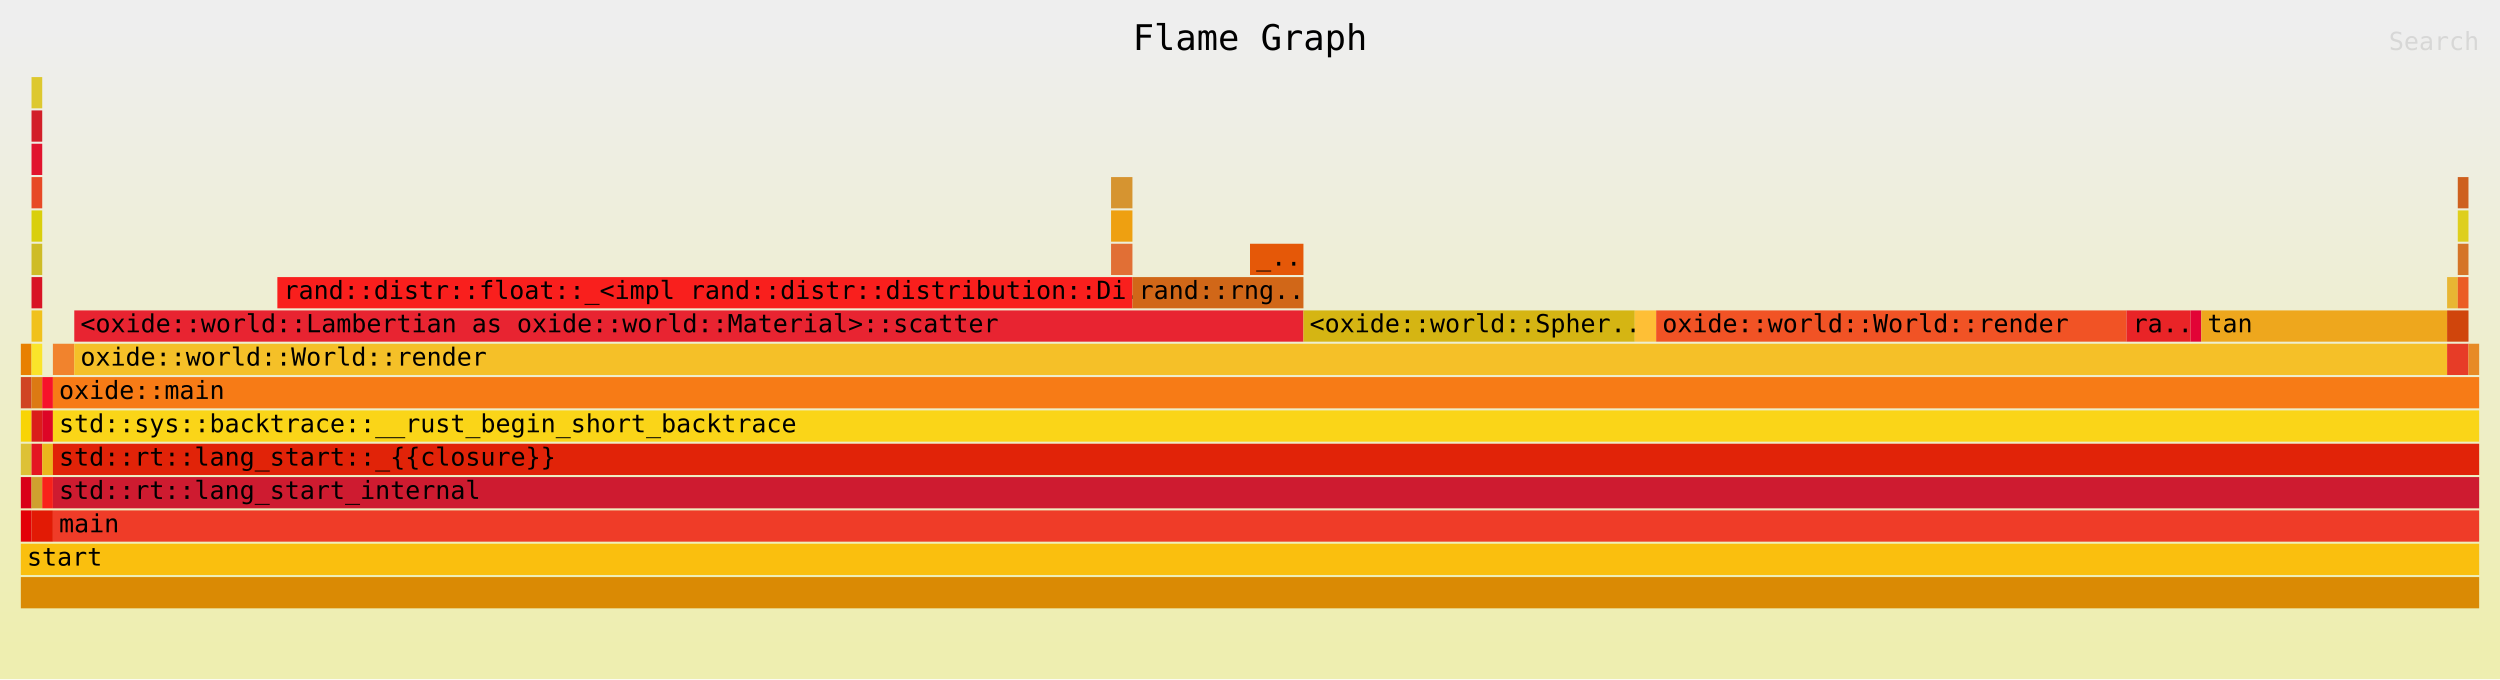
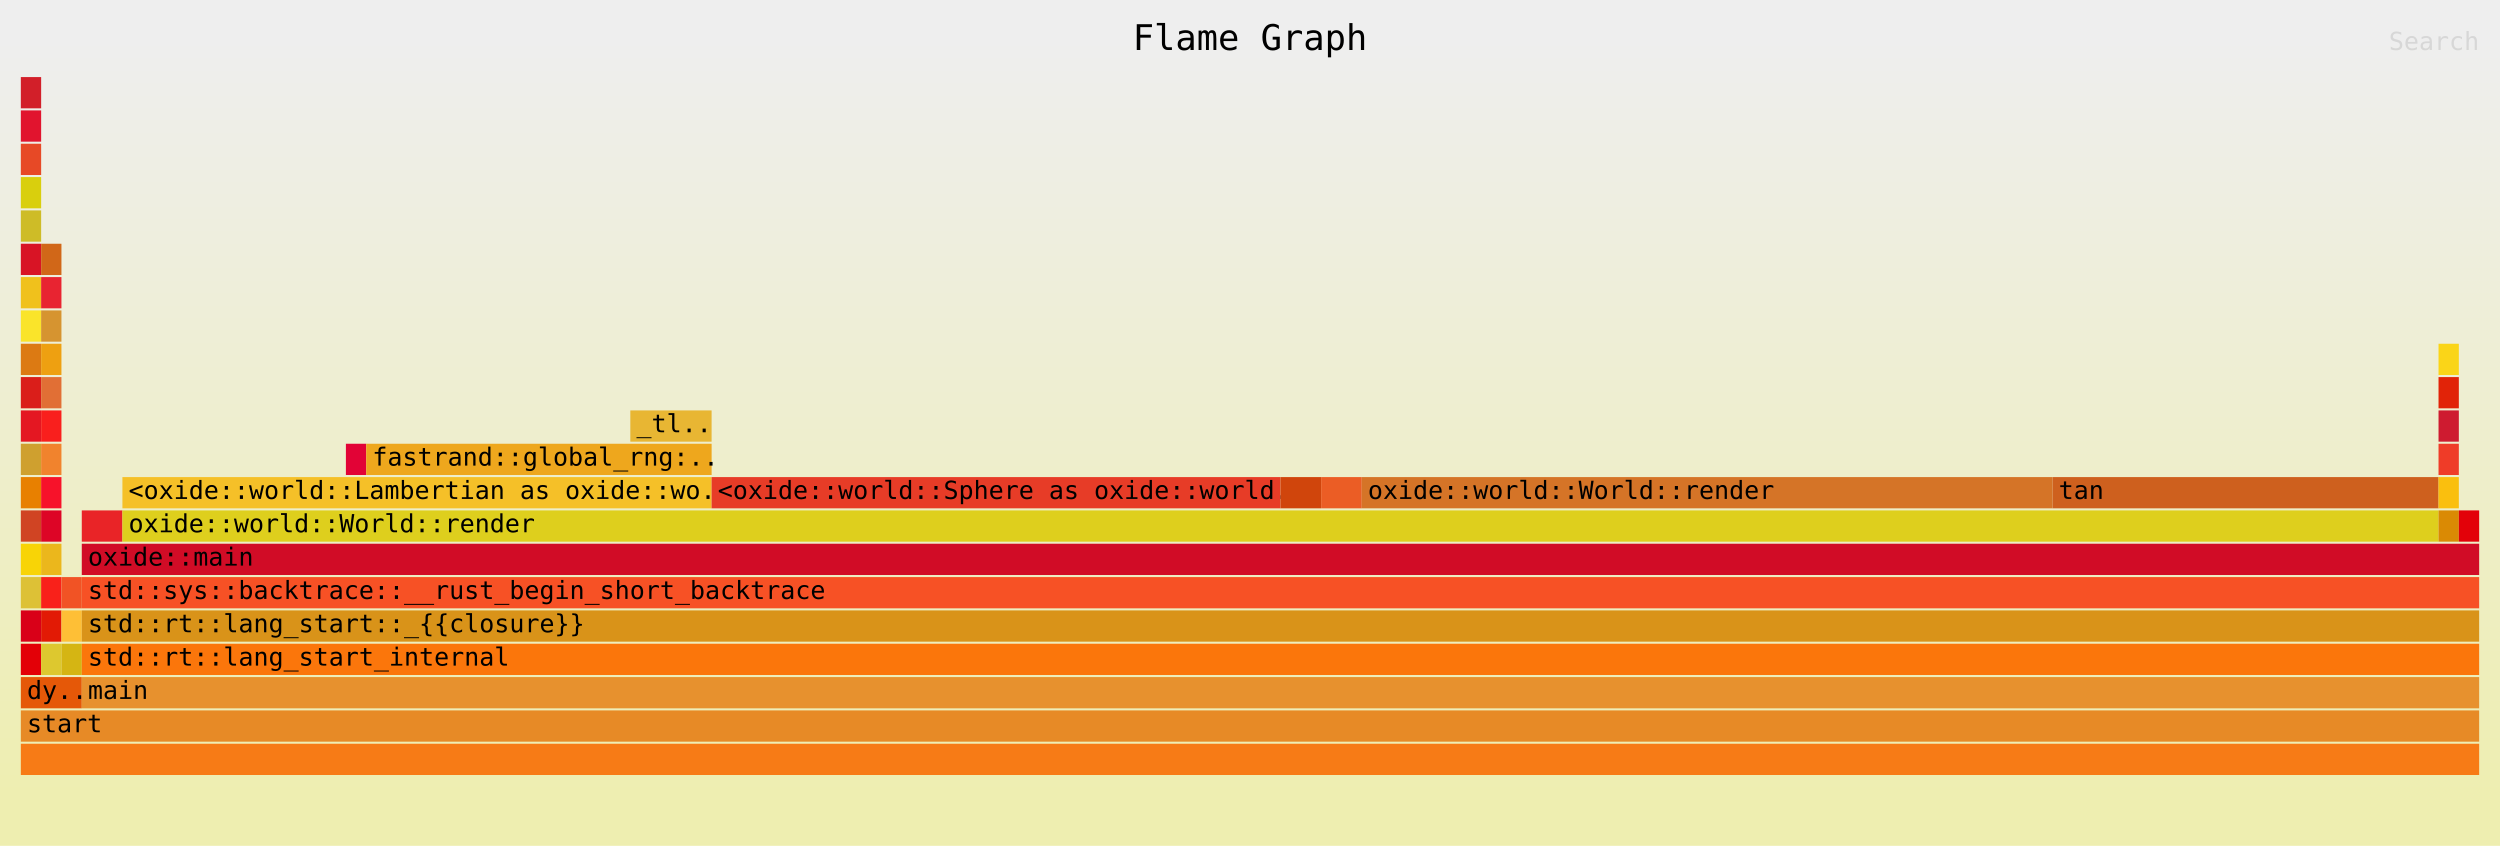
- <svg xmlns="http://www.w3.org/2000/svg" xmlns:ns1="http://github.com/jonhoo/inferno" version="1.1" width="1200" height="326" viewBox="0 0 1200 326">
+ <svg xmlns="http://www.w3.org/2000/svg" xmlns:ns1="http://github.com/jonhoo/inferno" version="1.1" width="1200" height="406" viewBox="0 0 1200 406">
  <defs>
    <linearGradient id="background" y1="0" y2="1" x1="0" x2="0">
      <stop stop-color="#eeeeee" offset="5%" />
      <stop stop-color="#eeeeb0" offset="95%" />
    </linearGradient>
  </defs>
  <style type="text/css">
text { font-family:monospace; font-size:12px }
#title { text-anchor:middle; font-size:17px; }
#matched { text-anchor:end; }
#search { text-anchor:end; opacity:0.1; cursor:pointer; }
#search:hover, #search.show { opacity:1; }
#subtitle { text-anchor:middle; font-color:rgb(160,160,160); }
#unzoom { cursor:pointer; }
#frames &gt; *:hover { stroke:black; stroke-width:0.5; cursor:pointer; }
.hide { display:none; }
.parent { opacity:0.5; }
</style>
-   <rect x="0" y="0" width="100%" height="326" fill="url(#background)" />
+   <rect x="0" y="0" width="100%" height="406" fill="url(#background)" />
  <text id="title" fill="rgb(0,0,0)" x="50%" y="24.00">Flame Graph</text>
-   <text id="details" fill="rgb(0,0,0)" x="10" y="309.00"> </text>
+   <text id="details" fill="rgb(0,0,0)" x="10" y="389.00"> </text>
  <text id="unzoom" class="hide" fill="rgb(0,0,0)" x="10" y="24.00">Reset Zoom</text>
  <text id="search" fill="rgb(0,0,0)" x="1190" y="24.00">Search</text>
-   <text id="matched" fill="rgb(0,0,0)" x="1190" y="309.00"> </text>
-   <svg id="frames" x="10" width="1180" total_samples="230">
-     <g>
-       <rect x="0%" y="245" width="0.435%" height="15" fill="rgb(227,0,7)" ns1:x="0" ns1:w="1" />
+   <text id="matched" fill="rgb(0,0,0)" x="1190" y="389.00"> </text>
+   <svg id="frames" x="10" width="1180" total_samples="121">
+     <g>
+       <rect x="0%" y="309" width="0.826%" height="15" fill="rgb(227,0,7)" ns1:x="0" ns1:w="1" />
+       <text x="0.25%" y="319.50" />
+     </g>
+     <g>
+       <rect x="0%" y="293" width="0.826%" height="15" fill="rgb(217,0,24)" ns1:x="0" ns1:w="1" />
+       <text x="0.25%" y="303.50" />
+     </g>
+     <g>
+       <rect x="0%" y="277" width="0.826%" height="15" fill="rgb(221,193,54)" ns1:x="0" ns1:w="1" />
+       <text x="0.25%" y="287.50" />
+     </g>
+     <g>
+       <rect x="0%" y="261" width="0.826%" height="15" fill="rgb(248,212,6)" ns1:x="0" ns1:w="1" />
+       <text x="0.25%" y="271.50" />
+     </g>
+     <g>
+       <rect x="0%" y="245" width="0.826%" height="15" fill="rgb(208,68,35)" ns1:x="0" ns1:w="1" />
      <text x="0.25%" y="255.50" />
    </g>
    <g>
-       <rect x="0%" y="229" width="0.435%" height="15" fill="rgb(217,0,24)" ns1:x="0" ns1:w="1" />
+       <rect x="0%" y="229" width="0.826%" height="15" fill="rgb(232,128,0)" ns1:x="0" ns1:w="1" />
      <text x="0.25%" y="239.50" />
    </g>
    <g>
-       <rect x="0%" y="213" width="0.435%" height="15" fill="rgb(221,193,54)" ns1:x="0" ns1:w="1" />
+       <rect x="0%" y="213" width="0.826%" height="15" fill="rgb(207,160,47)" ns1:x="0" ns1:w="1" />
      <text x="0.25%" y="223.50" />
    </g>
    <g>
-       <rect x="0%" y="197" width="0.435%" height="15" fill="rgb(248,212,6)" ns1:x="0" ns1:w="1" />
+       <rect x="0%" y="197" width="0.826%" height="15" fill="rgb(228,23,34)" ns1:x="0" ns1:w="1" />
      <text x="0.25%" y="207.50" />
    </g>
    <g>
-       <rect x="0%" y="181" width="0.435%" height="15" fill="rgb(208,68,35)" ns1:x="0" ns1:w="1" />
+       <rect x="0%" y="181" width="0.826%" height="15" fill="rgb(218,30,26)" ns1:x="0" ns1:w="1" />
      <text x="0.25%" y="191.50" />
    </g>
    <g>
-       <rect x="0%" y="165" width="0.435%" height="15" fill="rgb(232,128,0)" ns1:x="0" ns1:w="1" />
+       <rect x="0%" y="165" width="0.826%" height="15" fill="rgb(220,122,19)" ns1:x="0" ns1:w="1" />
      <text x="0.25%" y="175.50" />
    </g>
    <g>
-       <rect x="0.435%" y="229" width="0.435%" height="15" fill="rgb(207,160,47)" ns1:x="1" ns1:w="1" />
-       <text x="0.685%" y="239.50" />
-     </g>
-     <g>
-       <rect x="0.435%" y="213" width="0.435%" height="15" fill="rgb(228,23,34)" ns1:x="1" ns1:w="1" />
-       <text x="0.685%" y="223.50" />
-     </g>
-     <g>
-       <rect x="0.435%" y="197" width="0.435%" height="15" fill="rgb(218,30,26)" ns1:x="1" ns1:w="1" />
-       <text x="0.685%" y="207.50" />
-     </g>
-     <g>
-       <rect x="0.435%" y="181" width="0.435%" height="15" fill="rgb(220,122,19)" ns1:x="1" ns1:w="1" />
-       <text x="0.685%" y="191.50" />
-     </g>
-     <g>
-       <rect x="0.435%" y="165" width="0.435%" height="15" fill="rgb(250,228,42)" ns1:x="1" ns1:w="1" />
-       <text x="0.685%" y="175.50" />
-     </g>
-     <g>
-       <rect x="0.435%" y="149" width="0.435%" height="15" fill="rgb(240,193,28)" ns1:x="1" ns1:w="1" />
-       <text x="0.685%" y="159.50" />
-     </g>
-     <g>
-       <rect x="0.435%" y="133" width="0.435%" height="15" fill="rgb(216,20,37)" ns1:x="1" ns1:w="1" />
-       <text x="0.685%" y="143.50" />
-     </g>
-     <g>
-       <rect x="0.435%" y="117" width="0.435%" height="15" fill="rgb(206,188,39)" ns1:x="1" ns1:w="1" />
-       <text x="0.685%" y="127.50" />
-     </g>
-     <g>
-       <rect x="0.435%" y="101" width="0.435%" height="15" fill="rgb(217,207,13)" ns1:x="1" ns1:w="1" />
-       <text x="0.685%" y="111.50" />
-     </g>
-     <g>
-       <rect x="0.435%" y="85" width="0.435%" height="15" fill="rgb(231,73,38)" ns1:x="1" ns1:w="1" />
-       <text x="0.685%" y="95.50" />
-     </g>
-     <g>
-       <rect x="0.435%" y="69" width="0.435%" height="15" fill="rgb(225,20,46)" ns1:x="1" ns1:w="1" />
-       <text x="0.685%" y="79.50" />
-     </g>
-     <g>
-       <rect x="0.435%" y="53" width="0.435%" height="15" fill="rgb(210,31,41)" ns1:x="1" ns1:w="1" />
-       <text x="0.685%" y="63.50" />
-     </g>
-     <g>
-       <rect x="0.435%" y="37" width="0.435%" height="15" fill="rgb(221,200,47)" ns1:x="1" ns1:w="1" />
-       <text x="0.685%" y="47.50" />
-     </g>
-     <g>
-       <rect x="0.435%" y="245" width="0.87%" height="15" fill="rgb(226,26,5)" ns1:x="1" ns1:w="2" />
-       <text x="0.685%" y="255.50" />
-     </g>
-     <g>
-       <rect x="0.87%" y="229" width="0.435%" height="15" fill="rgb(249,33,26)" ns1:x="2" ns1:w="1" />
-       <text x="1.12%" y="239.50" />
-     </g>
-     <g>
-       <rect x="0.87%" y="213" width="0.435%" height="15" fill="rgb(235,183,28)" ns1:x="2" ns1:w="1" />
-       <text x="1.12%" y="223.50" />
-     </g>
-     <g>
-       <rect x="0.87%" y="197" width="0.435%" height="15" fill="rgb(221,5,38)" ns1:x="2" ns1:w="1" />
-       <text x="1.12%" y="207.50" />
-     </g>
-     <g>
-       <rect x="0.87%" y="181" width="0.435%" height="15" fill="rgb(247,18,42)" ns1:x="2" ns1:w="1" />
-       <text x="1.12%" y="191.50" />
-     </g>
-     <g>
-       <rect x="1.304%" y="165" width="0.87%" height="15" fill="rgb(241,131,45)" ns1:x="3" ns1:w="2" />
-       <text x="1.554%" y="175.50" />
-     </g>
-     <g>
-       <rect x="10.435%" y="133" width="34.783%" height="15" fill="rgb(249,31,29)" ns1:x="24" ns1:w="80" />
-       <text x="10.685%" y="143.50">rand::distr::float::_&lt;impl rand::distr::distribution::Di..</text>
-     </g>
-     <g>
-       <rect x="44.348%" y="117" width="0.87%" height="15" fill="rgb(225,111,53)" ns1:x="102" ns1:w="2" />
-       <text x="44.598%" y="127.50" />
-     </g>
-     <g>
-       <rect x="44.348%" y="101" width="0.87%" height="15" fill="rgb(238,160,17)" ns1:x="102" ns1:w="2" />
-       <text x="44.598%" y="111.50" />
-     </g>
-     <g>
-       <rect x="44.348%" y="85" width="0.87%" height="15" fill="rgb(214,148,48)" ns1:x="102" ns1:w="2" />
-       <text x="44.598%" y="95.50" />
-     </g>
-     <g>
-       <rect x="2.174%" y="149" width="50%" height="15" fill="rgb(232,36,49)" ns1:x="5" ns1:w="115" />
-       <text x="2.424%" y="159.50">&lt;oxide::world::Lambertian as oxide::world::Material&gt;::scatter</text>
-     </g>
-     <g>
-       <rect x="45.217%" y="133" width="6.957%" height="15" fill="rgb(209,103,24)" ns1:x="104" ns1:w="16" />
-       <text x="45.467%" y="143.50">rand::rng..</text>
-     </g>
-     <g>
-       <rect x="50%" y="117" width="2.174%" height="15" fill="rgb(229,88,8)" ns1:x="115" ns1:w="5" />
-       <text x="50.25%" y="127.50">_..</text>
-     </g>
-     <g>
-       <rect x="52.174%" y="149" width="13.478%" height="15" fill="rgb(213,181,19)" ns1:x="120" ns1:w="31" />
-       <text x="52.424%" y="159.50">&lt;oxide::world::Spher..</text>
-     </g>
-     <g>
-       <rect x="65.652%" y="149" width="0.87%" height="15" fill="rgb(254,191,54)" ns1:x="151" ns1:w="2" />
-       <text x="65.902%" y="159.50" />
-     </g>
-     <g>
-       <rect x="66.522%" y="149" width="19.13%" height="15" fill="rgb(241,83,37)" ns1:x="153" ns1:w="44" />
-       <text x="66.772%" y="159.50">oxide::world::World::render</text>
-     </g>
-     <g>
-       <rect x="85.652%" y="149" width="2.609%" height="15" fill="rgb(233,36,39)" ns1:x="197" ns1:w="6" />
-       <text x="85.902%" y="159.50">ra..</text>
-     </g>
-     <g>
-       <rect x="88.261%" y="149" width="0.435%" height="15" fill="rgb(226,3,54)" ns1:x="203" ns1:w="1" />
-       <text x="88.511%" y="159.50" />
-     </g>
-     <g>
-       <rect x="2.174%" y="165" width="96.522%" height="15" fill="rgb(245,192,40)" ns1:x="5" ns1:w="222" />
-       <text x="2.424%" y="175.50">oxide::world::World::render</text>
-     </g>
-     <g>
-       <rect x="88.696%" y="149" width="10%" height="15" fill="rgb(238,167,29)" ns1:x="204" ns1:w="23" />
-       <text x="88.946%" y="159.50">tan</text>
-     </g>
-     <g>
-       <rect x="98.696%" y="133" width="0.435%" height="15" fill="rgb(232,182,51)" ns1:x="227" ns1:w="1" />
-       <text x="98.946%" y="143.50" />
-     </g>
-     <g>
-       <rect x="98.696%" y="165" width="0.87%" height="15" fill="rgb(231,60,39)" ns1:x="227" ns1:w="2" />
-       <text x="98.946%" y="175.50" />
-     </g>
-     <g>
-       <rect x="98.696%" y="149" width="0.87%" height="15" fill="rgb(208,69,12)" ns1:x="227" ns1:w="2" />
-       <text x="98.946%" y="159.50" />
-     </g>
-     <g>
-       <rect x="99.13%" y="133" width="0.435%" height="15" fill="rgb(235,93,37)" ns1:x="228" ns1:w="1" />
-       <text x="99.38%" y="143.50" />
-     </g>
-     <g>
-       <rect x="99.13%" y="117" width="0.435%" height="15" fill="rgb(213,116,39)" ns1:x="228" ns1:w="1" />
-       <text x="99.38%" y="127.50" />
-     </g>
-     <g>
-       <rect x="99.13%" y="101" width="0.435%" height="15" fill="rgb(222,207,29)" ns1:x="228" ns1:w="1" />
-       <text x="99.38%" y="111.50" />
-     </g>
-     <g>
-       <rect x="99.13%" y="85" width="0.435%" height="15" fill="rgb(206,96,30)" ns1:x="228" ns1:w="1" />
-       <text x="99.38%" y="95.50" />
-     </g>
-     <g>
-       <rect x="0%" y="277" width="100%" height="15" fill="rgb(218,138,4)" ns1:x="0" ns1:w="230" />
-       <text x="0.25%" y="287.50" />
-     </g>
-     <g>
-       <rect x="0%" y="261" width="100%" height="15" fill="rgb(250,191,14)" ns1:x="0" ns1:w="230" />
-       <text x="0.25%" y="271.50">start</text>
-     </g>
-     <g>
-       <rect x="1.304%" y="245" width="98.696%" height="15" fill="rgb(239,60,40)" ns1:x="3" ns1:w="227" />
-       <text x="1.554%" y="255.50">main</text>
-     </g>
-     <g>
-       <rect x="1.304%" y="229" width="98.696%" height="15" fill="rgb(206,27,48)" ns1:x="3" ns1:w="227" />
-       <text x="1.554%" y="239.50">std::rt::lang_start_internal</text>
-     </g>
-     <g>
-       <rect x="1.304%" y="213" width="98.696%" height="15" fill="rgb(225,35,8)" ns1:x="3" ns1:w="227" />
-       <text x="1.554%" y="223.50">std::rt::lang_start::_{{closure}}</text>
-     </g>
-     <g>
-       <rect x="1.304%" y="197" width="98.696%" height="15" fill="rgb(250,213,24)" ns1:x="3" ns1:w="227" />
-       <text x="1.554%" y="207.50">std::sys::backtrace::__rust_begin_short_backtrace</text>
-     </g>
-     <g>
-       <rect x="1.304%" y="181" width="98.696%" height="15" fill="rgb(247,123,22)" ns1:x="3" ns1:w="227" />
-       <text x="1.554%" y="191.50">oxide::main</text>
-     </g>
-     <g>
-       <rect x="99.565%" y="165" width="0.435%" height="15" fill="rgb(231,138,38)" ns1:x="229" ns1:w="1" />
-       <text x="99.815%" y="175.50" />
+       <rect x="0%" y="149" width="0.826%" height="15" fill="rgb(250,228,42)" ns1:x="0" ns1:w="1" />
+       <text x="0.25%" y="159.50" />
+     </g>
+     <g>
+       <rect x="0%" y="133" width="0.826%" height="15" fill="rgb(240,193,28)" ns1:x="0" ns1:w="1" />
+       <text x="0.25%" y="143.50" />
+     </g>
+     <g>
+       <rect x="0%" y="117" width="0.826%" height="15" fill="rgb(216,20,37)" ns1:x="0" ns1:w="1" />
+       <text x="0.25%" y="127.50" />
+     </g>
+     <g>
+       <rect x="0%" y="101" width="0.826%" height="15" fill="rgb(206,188,39)" ns1:x="0" ns1:w="1" />
+       <text x="0.25%" y="111.50" />
+     </g>
+     <g>
+       <rect x="0%" y="85" width="0.826%" height="15" fill="rgb(217,207,13)" ns1:x="0" ns1:w="1" />
+       <text x="0.25%" y="95.50" />
+     </g>
+     <g>
+       <rect x="0%" y="69" width="0.826%" height="15" fill="rgb(231,73,38)" ns1:x="0" ns1:w="1" />
+       <text x="0.25%" y="79.50" />
+     </g>
+     <g>
+       <rect x="0%" y="53" width="0.826%" height="15" fill="rgb(225,20,46)" ns1:x="0" ns1:w="1" />
+       <text x="0.25%" y="63.50" />
+     </g>
+     <g>
+       <rect x="0%" y="37" width="0.826%" height="15" fill="rgb(210,31,41)" ns1:x="0" ns1:w="1" />
+       <text x="0.25%" y="47.50" />
+     </g>
+     <g>
+       <rect x="0.826%" y="309" width="0.826%" height="15" fill="rgb(221,200,47)" ns1:x="1" ns1:w="1" />
+       <text x="1.076%" y="319.50" />
+     </g>
+     <g>
+       <rect x="0.826%" y="293" width="0.826%" height="15" fill="rgb(226,26,5)" ns1:x="1" ns1:w="1" />
+       <text x="1.076%" y="303.50" />
+     </g>
+     <g>
+       <rect x="0.826%" y="277" width="0.826%" height="15" fill="rgb(249,33,26)" ns1:x="1" ns1:w="1" />
+       <text x="1.076%" y="287.50" />
+     </g>
+     <g>
+       <rect x="0.826%" y="261" width="0.826%" height="15" fill="rgb(235,183,28)" ns1:x="1" ns1:w="1" />
+       <text x="1.076%" y="271.50" />
+     </g>
+     <g>
+       <rect x="0.826%" y="245" width="0.826%" height="15" fill="rgb(221,5,38)" ns1:x="1" ns1:w="1" />
+       <text x="1.076%" y="255.50" />
+     </g>
+     <g>
+       <rect x="0.826%" y="229" width="0.826%" height="15" fill="rgb(247,18,42)" ns1:x="1" ns1:w="1" />
+       <text x="1.076%" y="239.50" />
+     </g>
+     <g>
+       <rect x="0.826%" y="213" width="0.826%" height="15" fill="rgb(241,131,45)" ns1:x="1" ns1:w="1" />
+       <text x="1.076%" y="223.50" />
+     </g>
+     <g>
+       <rect x="0.826%" y="197" width="0.826%" height="15" fill="rgb(249,31,29)" ns1:x="1" ns1:w="1" />
+       <text x="1.076%" y="207.50" />
+     </g>
+     <g>
+       <rect x="0.826%" y="181" width="0.826%" height="15" fill="rgb(225,111,53)" ns1:x="1" ns1:w="1" />
+       <text x="1.076%" y="191.50" />
+     </g>
+     <g>
+       <rect x="0.826%" y="165" width="0.826%" height="15" fill="rgb(238,160,17)" ns1:x="1" ns1:w="1" />
+       <text x="1.076%" y="175.50" />
+     </g>
+     <g>
+       <rect x="0.826%" y="149" width="0.826%" height="15" fill="rgb(214,148,48)" ns1:x="1" ns1:w="1" />
+       <text x="1.076%" y="159.50" />
+     </g>
+     <g>
+       <rect x="0.826%" y="133" width="0.826%" height="15" fill="rgb(232,36,49)" ns1:x="1" ns1:w="1" />
+       <text x="1.076%" y="143.50" />
+     </g>
+     <g>
+       <rect x="0.826%" y="117" width="0.826%" height="15" fill="rgb(209,103,24)" ns1:x="1" ns1:w="1" />
+       <text x="1.076%" y="127.50" />
+     </g>
+     <g>
+       <rect x="0%" y="325" width="2.479%" height="15" fill="rgb(229,88,8)" ns1:x="0" ns1:w="3" />
+       <text x="0.25%" y="335.50">dy..</text>
+     </g>
+     <g>
+       <rect x="1.653%" y="309" width="0.826%" height="15" fill="rgb(213,181,19)" ns1:x="2" ns1:w="1" />
+       <text x="1.903%" y="319.50" />
+     </g>
+     <g>
+       <rect x="1.653%" y="293" width="0.826%" height="15" fill="rgb(254,191,54)" ns1:x="2" ns1:w="1" />
+       <text x="1.903%" y="303.50" />
+     </g>
+     <g>
+       <rect x="1.653%" y="277" width="0.826%" height="15" fill="rgb(241,83,37)" ns1:x="2" ns1:w="1" />
+       <text x="1.903%" y="287.50" />
+     </g>
+     <g>
+       <rect x="2.479%" y="245" width="1.653%" height="15" fill="rgb(233,36,39)" ns1:x="3" ns1:w="2" />
+       <text x="2.729%" y="255.50" />
+     </g>
+     <g>
+       <rect x="13.223%" y="213" width="0.826%" height="15" fill="rgb(226,3,54)" ns1:x="16" ns1:w="1" />
+       <text x="13.473%" y="223.50" />
+     </g>
+     <g>
+       <rect x="4.132%" y="229" width="23.967%" height="15" fill="rgb(245,192,40)" ns1:x="5" ns1:w="29" />
+       <text x="4.382%" y="239.50">&lt;oxide::world::Lambertian as oxide::wo..</text>
+     </g>
+     <g>
+       <rect x="14.05%" y="213" width="14.05%" height="15" fill="rgb(238,167,29)" ns1:x="17" ns1:w="17" />
+       <text x="14.3%" y="223.50">fastrand::global_rng:..</text>
+     </g>
+     <g>
+       <rect x="24.793%" y="197" width="3.306%" height="15" fill="rgb(232,182,51)" ns1:x="30" ns1:w="4" />
+       <text x="25.043%" y="207.50">_tl..</text>
+     </g>
+     <g>
+       <rect x="28.099%" y="229" width="23.14%" height="15" fill="rgb(231,60,39)" ns1:x="34" ns1:w="28" />
+       <text x="28.349%" y="239.50">&lt;oxide::world::Sphere as oxide::world..</text>
+     </g>
+     <g>
+       <rect x="51.24%" y="229" width="1.653%" height="15" fill="rgb(208,69,12)" ns1:x="62" ns1:w="2" />
+       <text x="51.49%" y="239.50" />
+     </g>
+     <g>
+       <rect x="52.893%" y="229" width="1.653%" height="15" fill="rgb(235,93,37)" ns1:x="64" ns1:w="2" />
+       <text x="53.143%" y="239.50" />
+     </g>
+     <g>
+       <rect x="54.545%" y="229" width="28.099%" height="15" fill="rgb(213,116,39)" ns1:x="66" ns1:w="34" />
+       <text x="54.795%" y="239.50">oxide::world::World::render</text>
+     </g>
+     <g>
+       <rect x="4.132%" y="245" width="94.215%" height="15" fill="rgb(222,207,29)" ns1:x="5" ns1:w="114" />
+       <text x="4.382%" y="255.50">oxide::world::World::render</text>
+     </g>
+     <g>
+       <rect x="82.645%" y="229" width="15.703%" height="15" fill="rgb(206,96,30)" ns1:x="100" ns1:w="19" />
+       <text x="82.895%" y="239.50">tan</text>
+     </g>
+     <g>
+       <rect x="98.347%" y="245" width="0.826%" height="15" fill="rgb(218,138,4)" ns1:x="119" ns1:w="1" />
+       <text x="98.597%" y="255.50" />
+     </g>
+     <g>
+       <rect x="98.347%" y="229" width="0.826%" height="15" fill="rgb(250,191,14)" ns1:x="119" ns1:w="1" />
+       <text x="98.597%" y="239.50" />
+     </g>
+     <g>
+       <rect x="98.347%" y="213" width="0.826%" height="15" fill="rgb(239,60,40)" ns1:x="119" ns1:w="1" />
+       <text x="98.597%" y="223.50" />
+     </g>
+     <g>
+       <rect x="98.347%" y="197" width="0.826%" height="15" fill="rgb(206,27,48)" ns1:x="119" ns1:w="1" />
+       <text x="98.597%" y="207.50" />
+     </g>
+     <g>
+       <rect x="98.347%" y="181" width="0.826%" height="15" fill="rgb(225,35,8)" ns1:x="119" ns1:w="1" />
+       <text x="98.597%" y="191.50" />
+     </g>
+     <g>
+       <rect x="98.347%" y="165" width="0.826%" height="15" fill="rgb(250,213,24)" ns1:x="119" ns1:w="1" />
+       <text x="98.597%" y="175.50" />
+     </g>
+     <g>
+       <rect x="0%" y="357" width="100%" height="15" fill="rgb(247,123,22)" ns1:x="0" ns1:w="121" />
+       <text x="0.25%" y="367.50" />
+     </g>
+     <g>
+       <rect x="0%" y="341" width="100%" height="15" fill="rgb(231,138,38)" ns1:x="0" ns1:w="121" />
+       <text x="0.25%" y="351.50">start</text>
+     </g>
+     <g>
+       <rect x="2.479%" y="325" width="97.521%" height="15" fill="rgb(231,145,46)" ns1:x="3" ns1:w="118" />
+       <text x="2.729%" y="335.50">main</text>
+     </g>
+     <g>
+       <rect x="2.479%" y="309" width="97.521%" height="15" fill="rgb(251,118,11)" ns1:x="3" ns1:w="118" />
+       <text x="2.729%" y="319.50">std::rt::lang_start_internal</text>
+     </g>
+     <g>
+       <rect x="2.479%" y="293" width="97.521%" height="15" fill="rgb(217,147,25)" ns1:x="3" ns1:w="118" />
+       <text x="2.729%" y="303.50">std::rt::lang_start::_{{closure}}</text>
+     </g>
+     <g>
+       <rect x="2.479%" y="277" width="97.521%" height="15" fill="rgb(247,81,37)" ns1:x="3" ns1:w="118" />
+       <text x="2.729%" y="287.50">std::sys::backtrace::__rust_begin_short_backtrace</text>
+     </g>
+     <g>
+       <rect x="2.479%" y="261" width="97.521%" height="15" fill="rgb(209,12,38)" ns1:x="3" ns1:w="118" />
+       <text x="2.729%" y="271.50">oxide::main</text>
+     </g>
+     <g>
+       <rect x="99.174%" y="245" width="0.826%" height="15" fill="rgb(227,1,9)" ns1:x="120" ns1:w="1" />
+       <text x="99.424%" y="255.50" />
    </g>
  </svg>
</svg>
